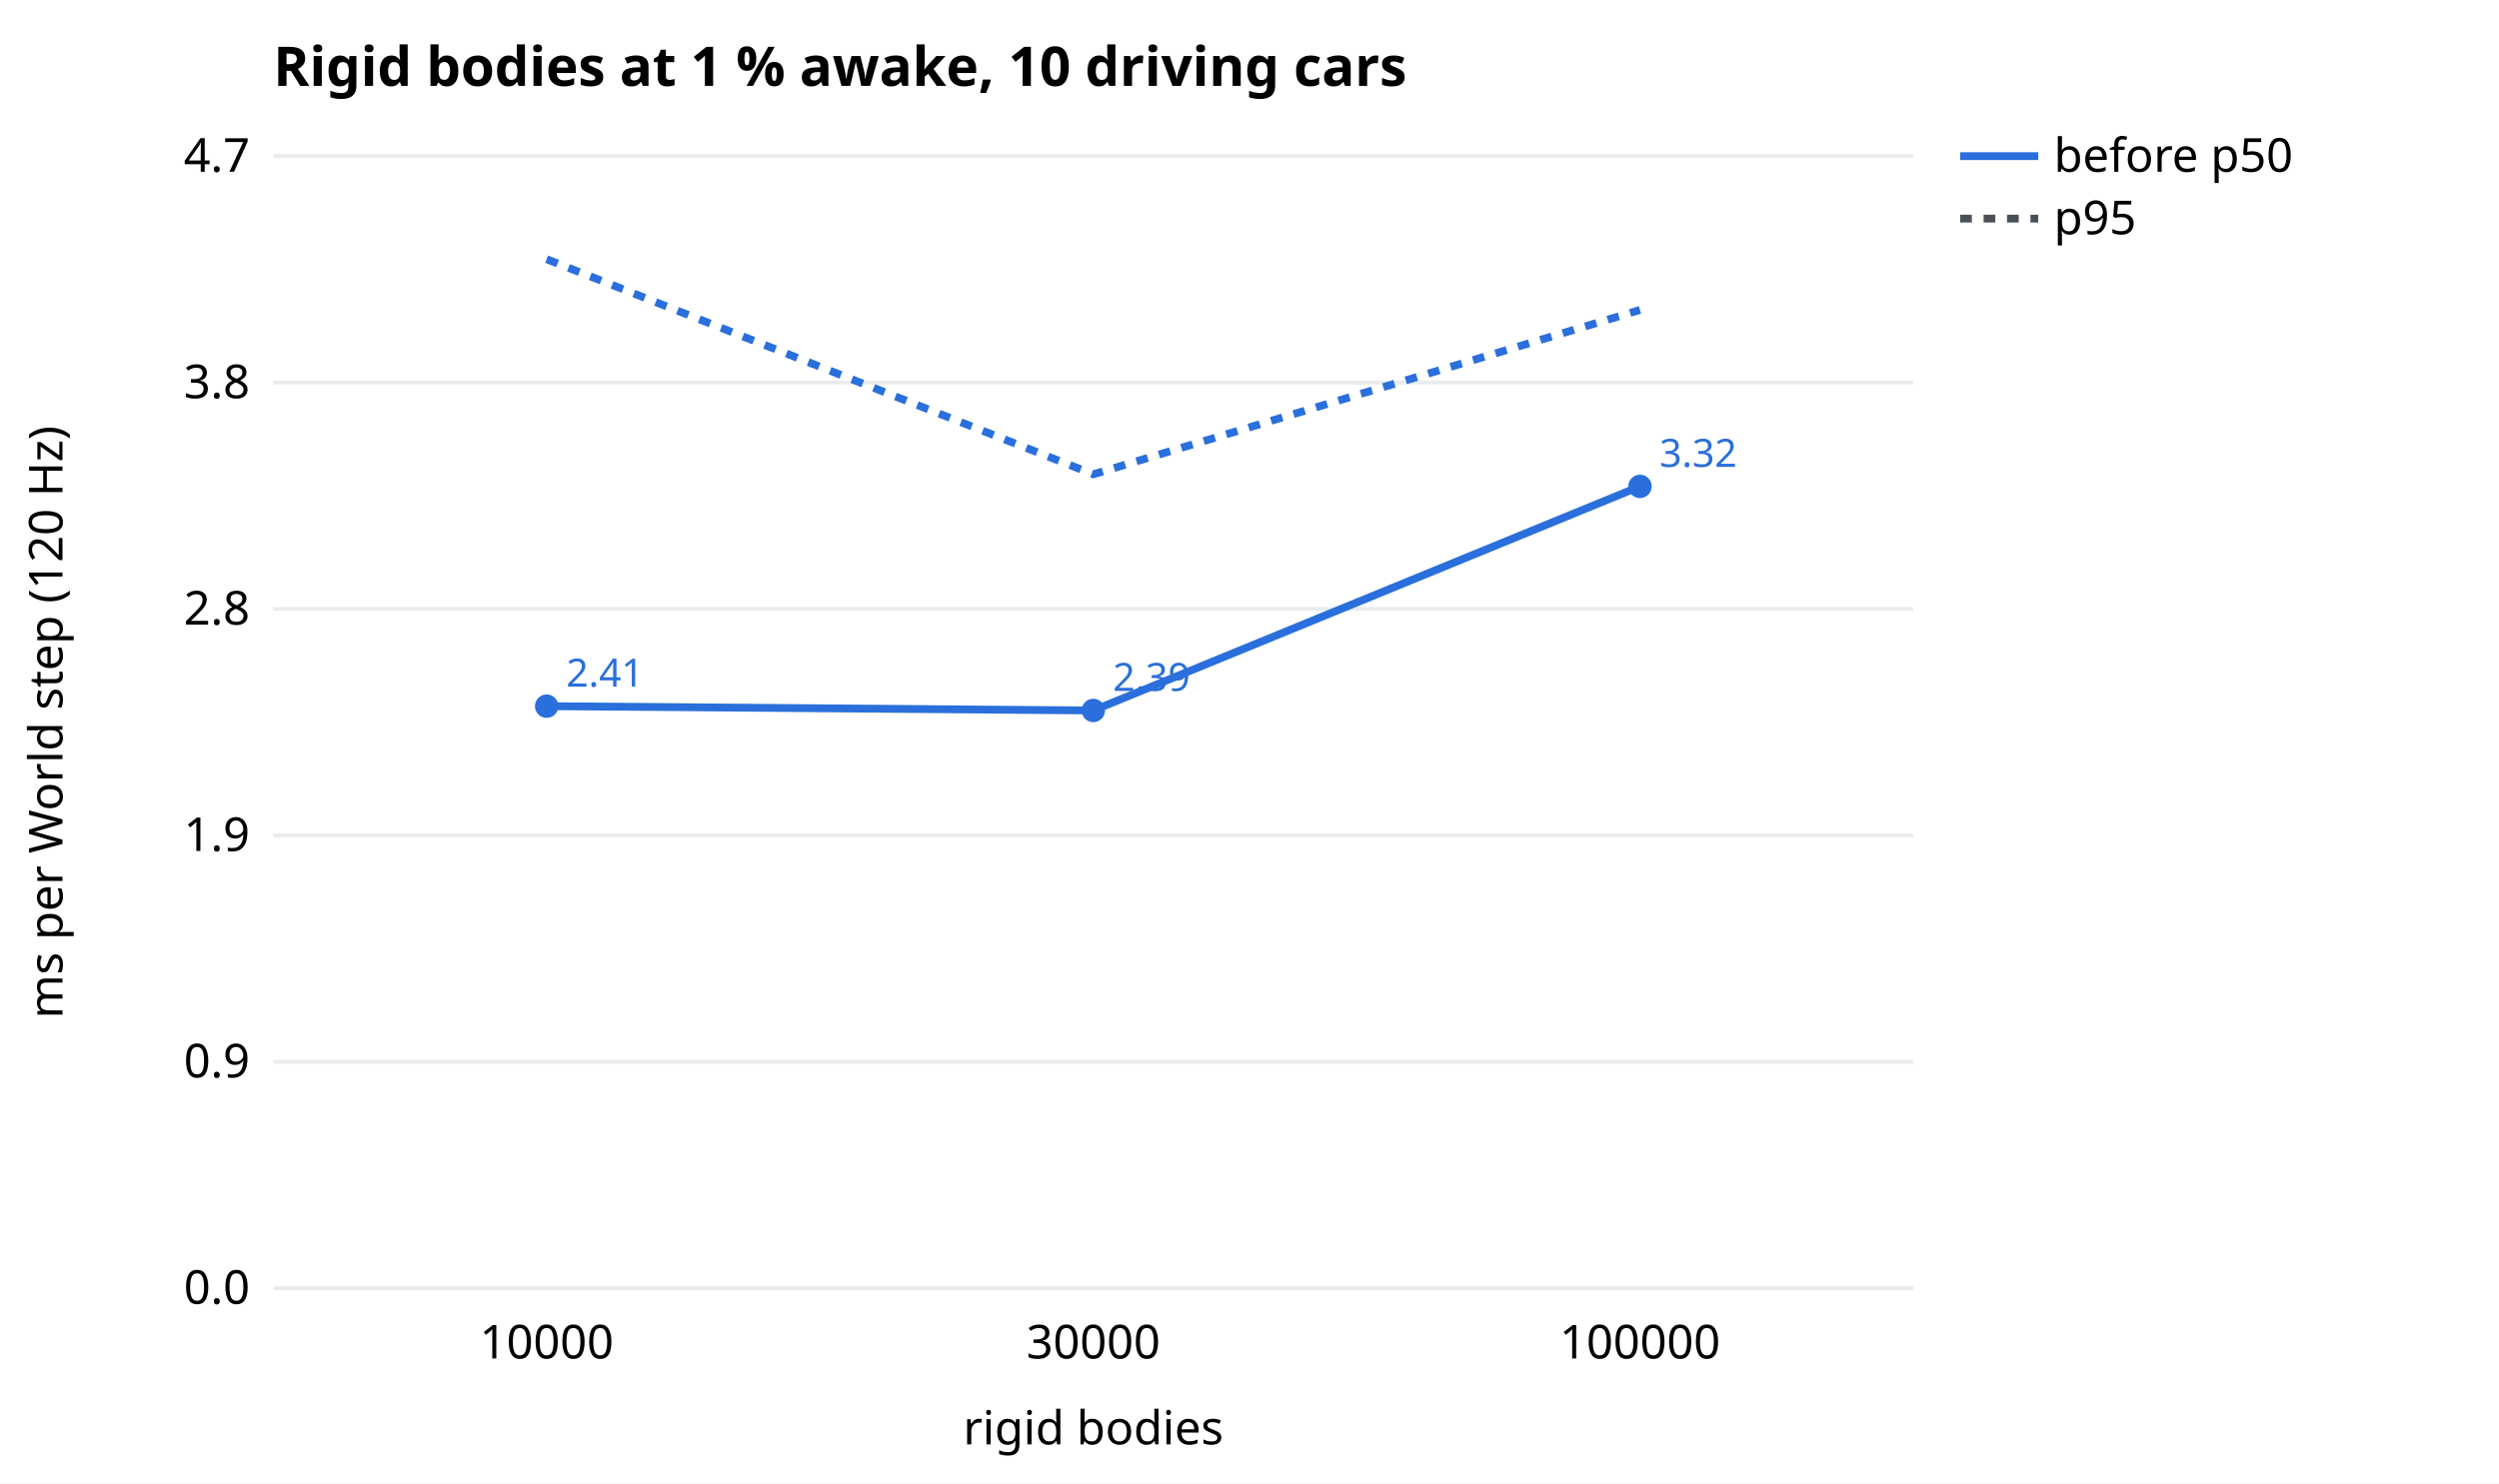
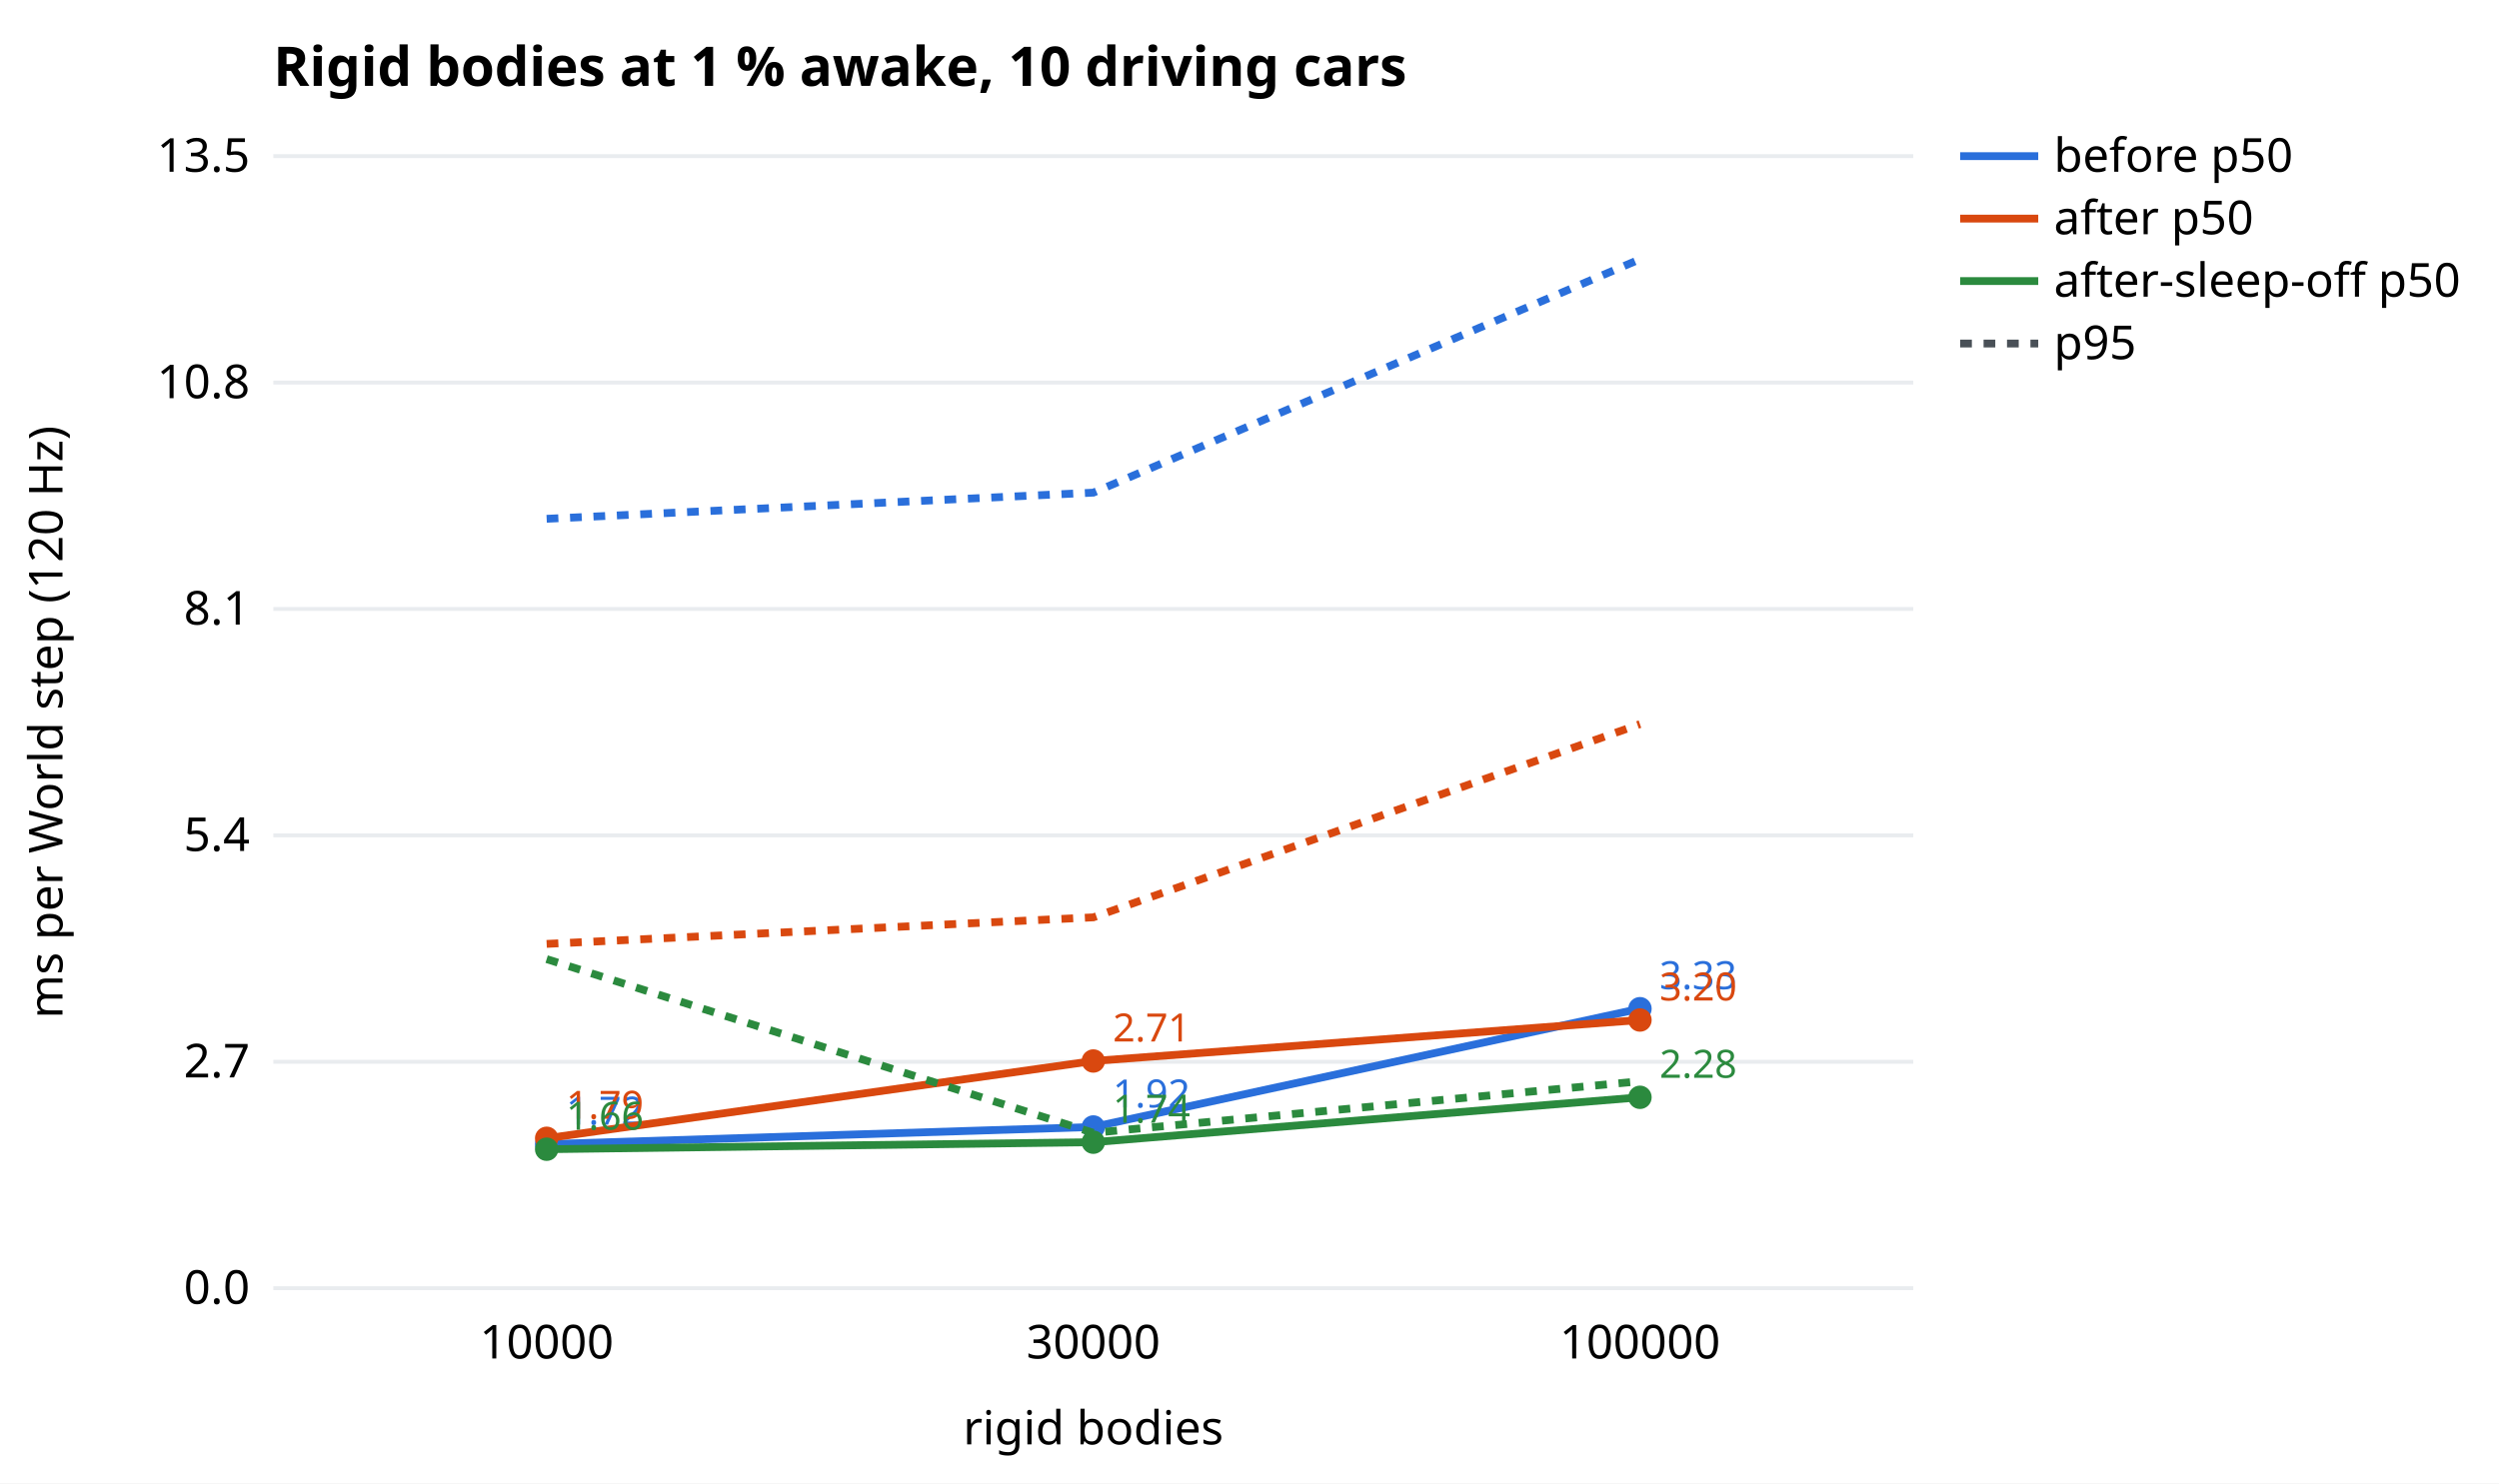
<svg xmlns="http://www.w3.org/2000/svg" width="640" height="380" font-family="sans-serif" font-size="12">
  <rect width="640" height="380" fill="white" />
  <text x="70" y="22" font-size="14" font-weight="bold">Rigid bodies at 1 % awake, 10 driving cars</text>
  <line x1="70" x2="490" y1="330.0" y2="330.0" stroke="#e9ecef" />
  <text x="64" y="334.0" text-anchor="end">0.0</text>
  <line x1="70" x2="490" y1="272.0" y2="272.0" stroke="#e9ecef" />
-   <text x="64" y="276.0" text-anchor="end">0.9</text>
+   <text x="64" y="276.0" text-anchor="end">2.7</text>
  <line x1="70" x2="490" y1="214.0" y2="214.0" stroke="#e9ecef" />
-   <text x="64" y="218.0" text-anchor="end">1.9</text>
+   <text x="64" y="218.0" text-anchor="end">5.4</text>
  <line x1="70" x2="490" y1="156.0" y2="156.0" stroke="#e9ecef" />
-   <text x="64" y="160.0" text-anchor="end">2.8</text>
+   <text x="64" y="160.0" text-anchor="end">8.1</text>
  <line x1="70" x2="490" y1="98.0" y2="98.0" stroke="#e9ecef" />
-   <text x="64" y="102.0" text-anchor="end">3.8</text>
+   <text x="64" y="102.0" text-anchor="end">10.8</text>
  <line x1="70" x2="490" y1="40.0" y2="40.0" stroke="#e9ecef" />
-   <text x="64" y="44.0" text-anchor="end">4.7</text>
+   <text x="64" y="44.0" text-anchor="end">13.5</text>
  <text x="16" y="185.0" transform="rotate(-90 16 185.0)" text-anchor="middle">ms per World step (120 Hz)</text>
  <text x="140.0" y="348" text-anchor="middle">10000</text>
  <text x="280.0" y="348" text-anchor="middle">30000</text>
  <text x="420.0" y="348" text-anchor="middle">100000</text>
  <text x="280.0" y="370" text-anchor="middle">rigid bodies</text>
-   <polyline points="140.0,180.9 280.0,182.0 420.0,124.6" fill="none" stroke="#2a6fdb" stroke-width="2" />
-   <polyline points="140.0,66.4 280.0,121.5 420.0,79.4" fill="none" stroke="#2a6fdb" stroke-width="2" stroke-dasharray="3 3" />
-   <circle cx="140.0" cy="180.9" r="3" fill="#2a6fdb" />
-   <text x="145.0" y="175.9" fill="#2a6fdb" font-size="10">2.41</text>
-   <circle cx="280.0" cy="182.0" r="3" fill="#2a6fdb" />
-   <text x="285.0" y="177.0" fill="#2a6fdb" font-size="10">2.39</text>
-   <circle cx="420.0" cy="124.6" r="3" fill="#2a6fdb" />
-   <text x="425.0" y="119.6" fill="#2a6fdb" font-size="10">3.32</text>
+   <polyline points="140.0,293.1 280.0,288.7 420.0,258.4" fill="none" stroke="#2a6fdb" stroke-width="2" />
+   <polyline points="140.0,132.9 280.0,126.2 420.0,66.4" fill="none" stroke="#2a6fdb" stroke-width="2" stroke-dasharray="3 3" />
+   <circle cx="140.0" cy="293.1" r="3" fill="#2a6fdb" />
+   <text x="145.0" y="288.1" fill="#2a6fdb" font-size="10">1.72</text>
+   <circle cx="280.0" cy="288.7" r="3" fill="#2a6fdb" />
+   <text x="285.0" y="283.7" fill="#2a6fdb" font-size="10">1.92</text>
+   <circle cx="420.0" cy="258.4" r="3" fill="#2a6fdb" />
+   <text x="425.0" y="253.4" fill="#2a6fdb" font-size="10">3.33</text>
  <line x1="502" x2="522" y1="40" y2="40" stroke="#2a6fdb" stroke-width="2" />
  <text x="526" y="44">before p50</text>
-   <line x1="502" x2="522" y1="56" y2="56" stroke="#495057" stroke-width="2" stroke-dasharray="3 3" />
-   <text x="526" y="60">p95</text>
+   <polyline points="140.0,291.6 280.0,271.8 420.0,261.3" fill="none" stroke="#d9480f" stroke-width="2" />
+   <polyline points="140.0,241.8 280.0,235.0 420.0,185.5" fill="none" stroke="#d9480f" stroke-width="2" stroke-dasharray="3 3" />
+   <circle cx="140.0" cy="291.6" r="3" fill="#d9480f" />
+   <text x="145.0" y="286.6" fill="#d9480f" font-size="10">1.79</text>
+   <circle cx="280.0" cy="271.8" r="3" fill="#d9480f" />
+   <text x="285.0" y="266.8" fill="#d9480f" font-size="10">2.71</text>
+   <circle cx="420.0" cy="261.3" r="3" fill="#d9480f" />
+   <text x="425.0" y="256.3" fill="#d9480f" font-size="10">3.20</text>
+   <line x1="502" x2="522" y1="56" y2="56" stroke="#d9480f" stroke-width="2" />
+   <text x="526" y="60">after p50</text>
+   <polyline points="140.0,294.4 280.0,292.6 420.0,281.1" fill="none" stroke="#2b8a3e" stroke-width="2" />
+   <polyline points="140.0,245.7 280.0,290.2 420.0,277.0" fill="none" stroke="#2b8a3e" stroke-width="2" stroke-dasharray="3 3" />
+   <circle cx="140.0" cy="294.4" r="3" fill="#2b8a3e" />
+   <text x="145.0" y="289.4" fill="#2b8a3e" font-size="10">1.66</text>
+   <circle cx="280.0" cy="292.6" r="3" fill="#2b8a3e" />
+   <text x="285.0" y="287.6" fill="#2b8a3e" font-size="10">1.74</text>
+   <circle cx="420.0" cy="281.1" r="3" fill="#2b8a3e" />
+   <text x="425.0" y="276.1" fill="#2b8a3e" font-size="10">2.28</text>
+   <line x1="502" x2="522" y1="72" y2="72" stroke="#2b8a3e" stroke-width="2" />
+   <text x="526" y="76">after-sleep-off p50</text>
+   <line x1="502" x2="522" y1="88" y2="88" stroke="#495057" stroke-width="2" stroke-dasharray="3 3" />
+   <text x="526" y="92">p95</text>
</svg>
